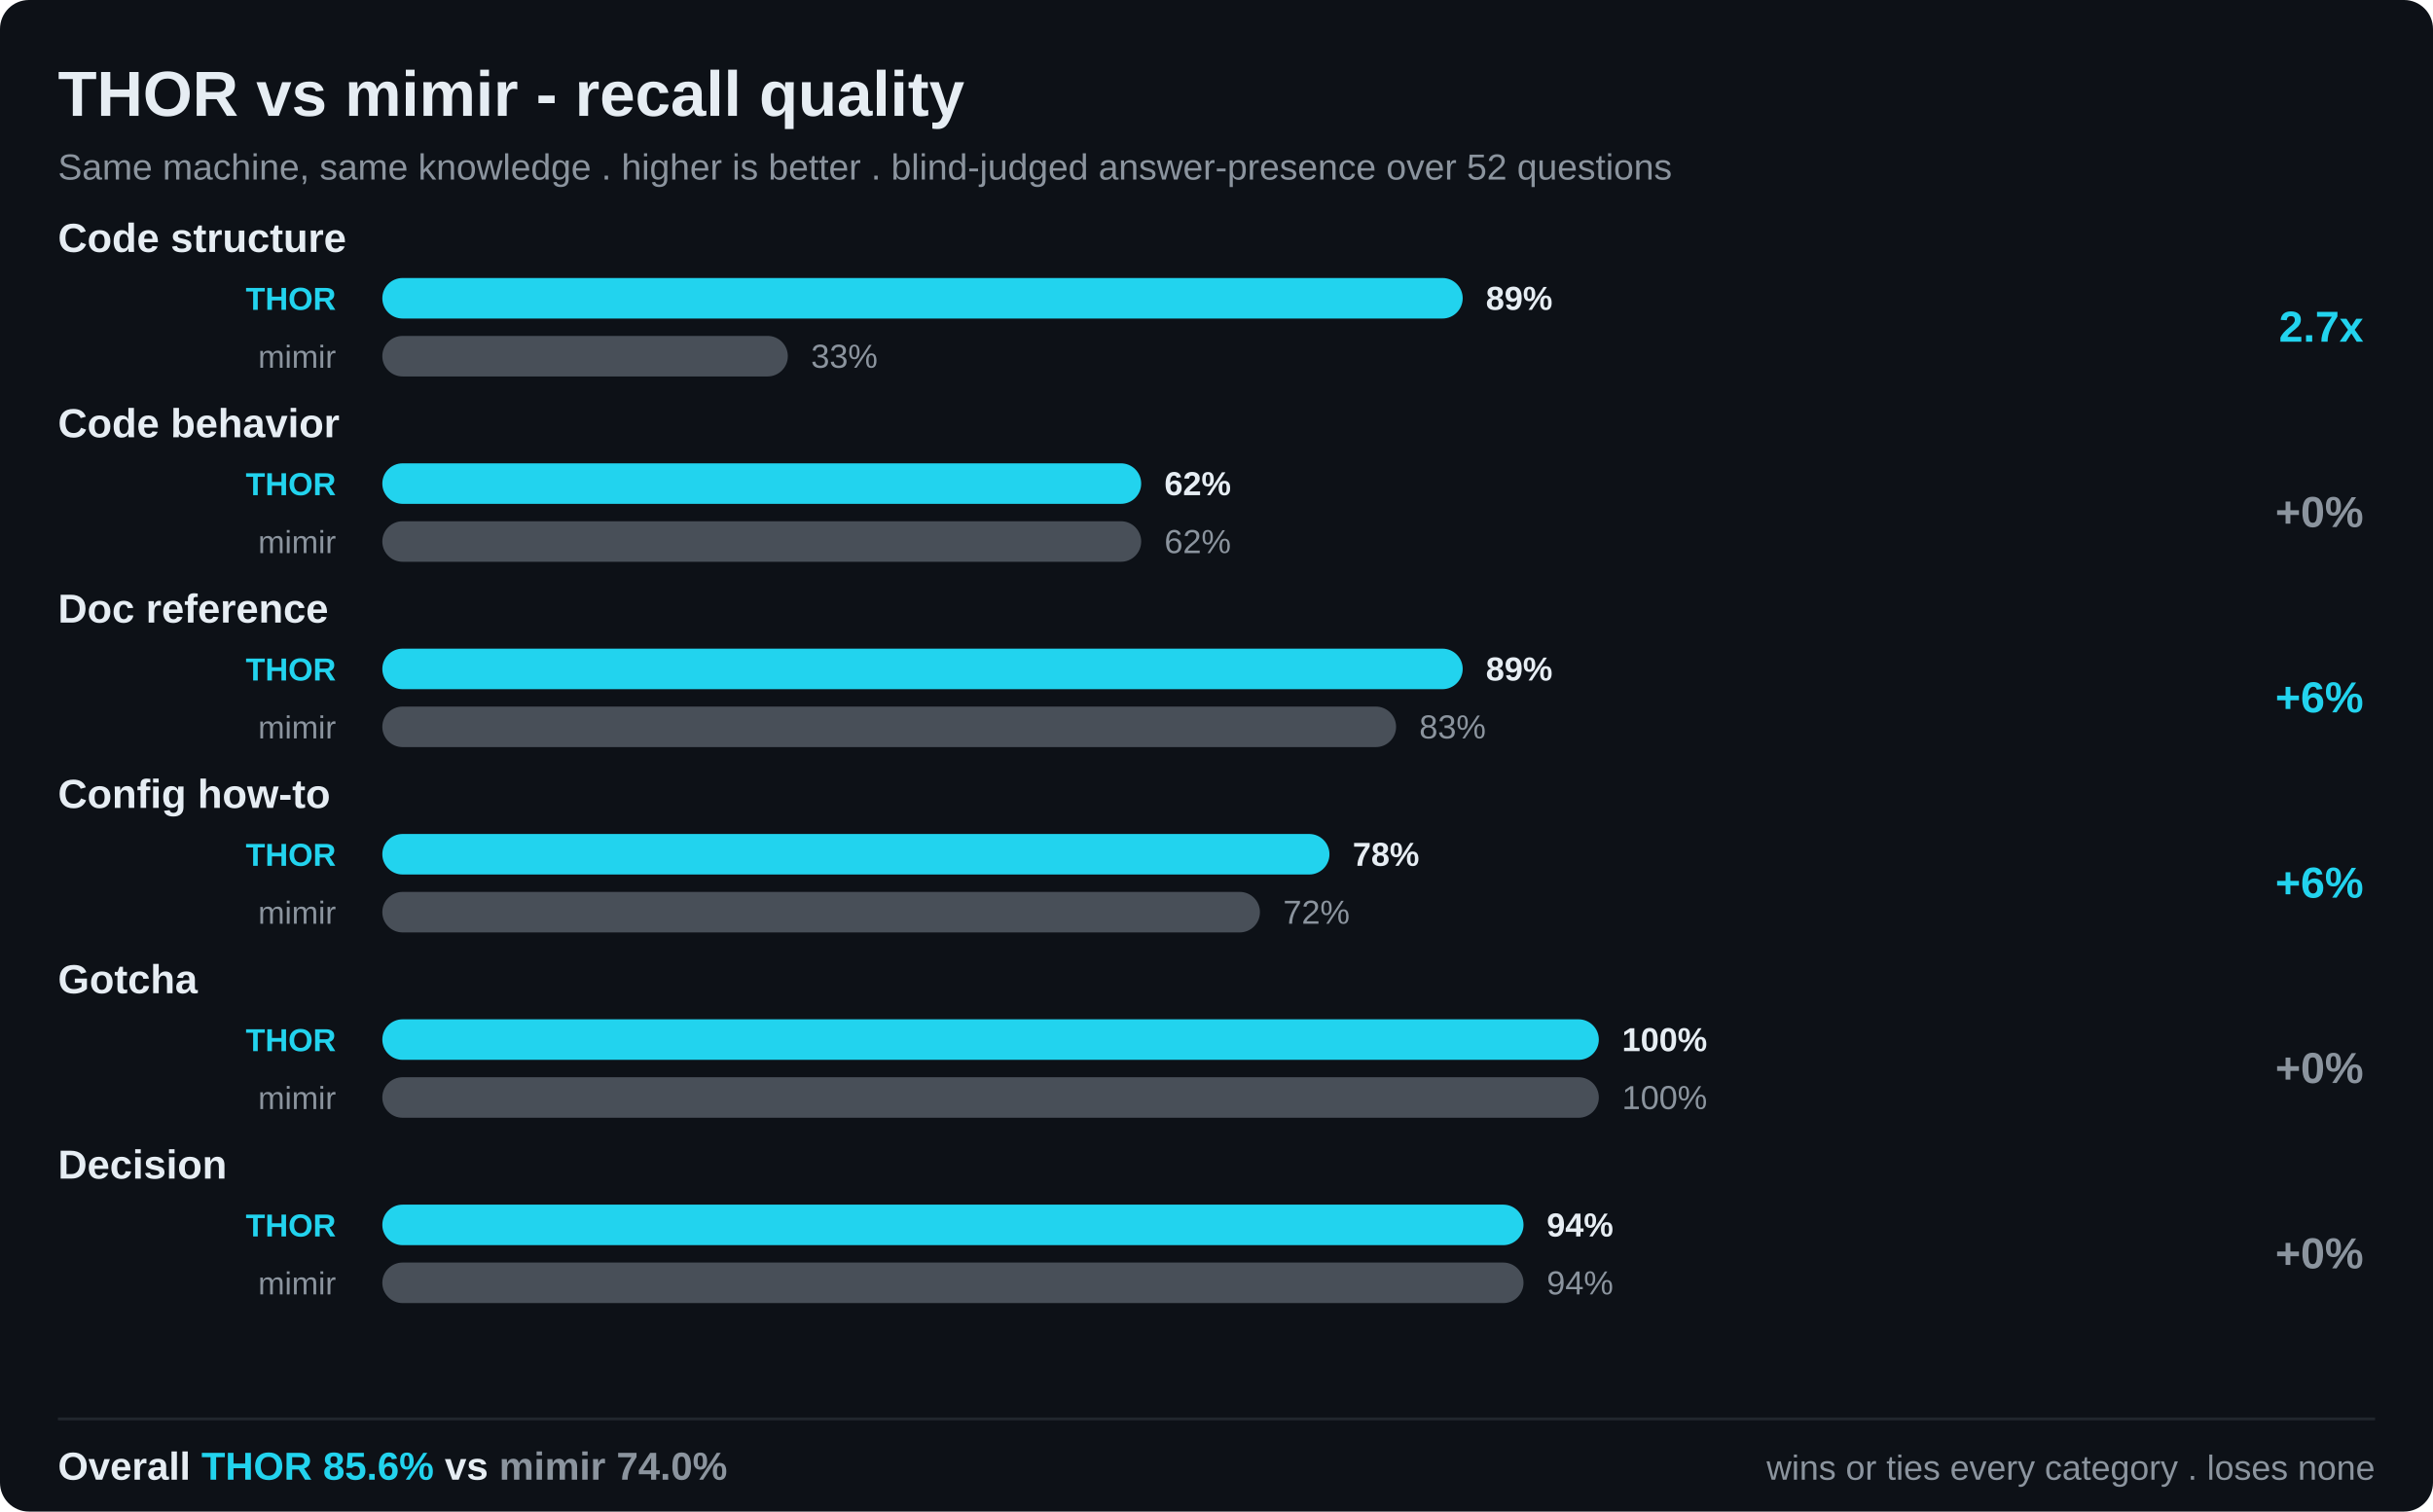
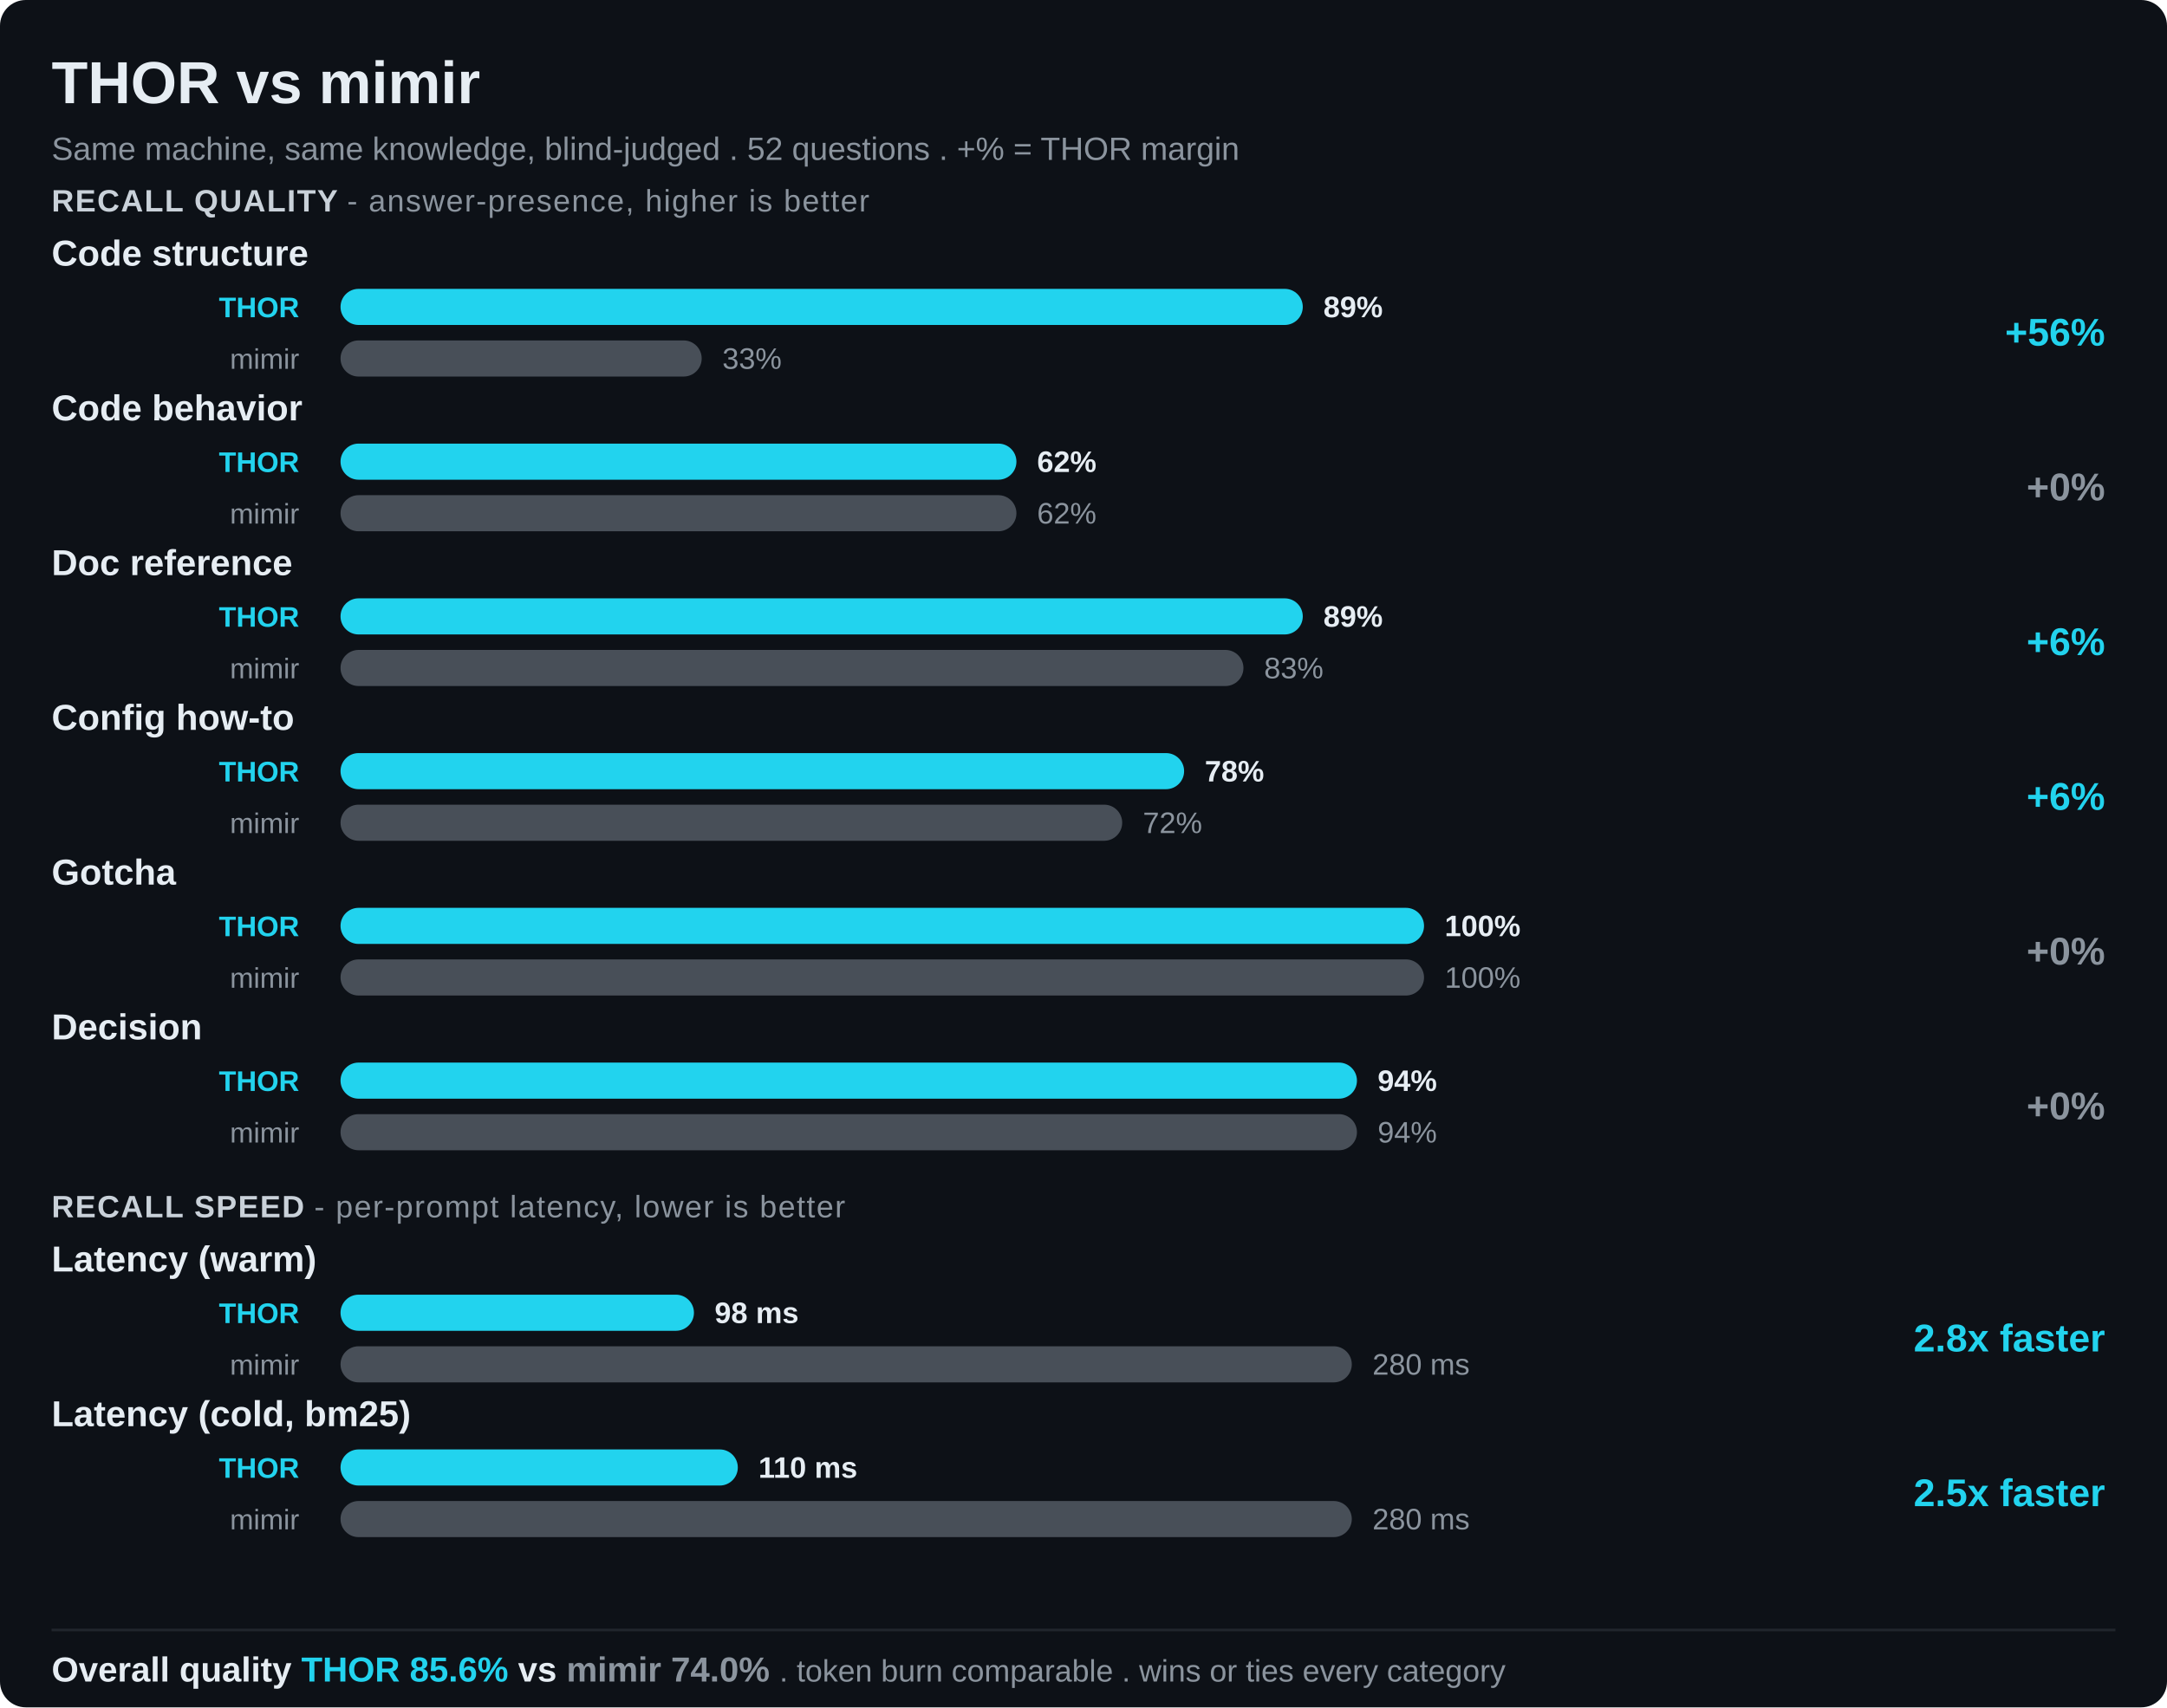
- <svg xmlns="http://www.w3.org/2000/svg" viewBox="0 0 840 522" font-family="Segoe UI, Helvetica Neue, Arial, sans-serif">
-   <rect x="0" y="0" width="840" height="522" rx="10" fill="#0d1117" />
-   <text x="20" y="40" fill="#e6edf3" font-size="22" font-weight="800">THOR vs mimir - recall quality</text>
-   <text x="20" y="62" fill="#8b949e" font-size="12.5">Same machine, same knowledge . higher is better . blind-judged answer-presence over 52 questions</text>
-   <text x="20" y="87" fill="#e6edf3" font-size="14" font-weight="700">Code structure</text>
-   <text x="116" y="107" fill="#22d3ee" font-size="11" font-weight="700" text-anchor="end">THOR</text>
-   <rect x="132" y="96" width="373" height="14" rx="7" fill="#22d3ee" />
-   <text x="513" y="107" fill="#e6edf3" font-size="11.5" font-weight="700">89%</text>
-   <text x="116" y="127" fill="#8b949e" font-size="11" text-anchor="end">mimir</text>
-   <rect x="132" y="116" width="140" height="14" rx="7" fill="#484f58" />
-   <text x="280" y="127" fill="#8b949e" font-size="11.5">33%</text>
-   <text x="816" y="118" fill="#22d3ee" font-size="15" font-weight="800" text-anchor="end">2.7x</text>
-   <text x="20" y="151" fill="#e6edf3" font-size="14" font-weight="700">Code behavior</text>
-   <text x="116" y="171" fill="#22d3ee" font-size="11" font-weight="700" text-anchor="end">THOR</text>
-   <rect x="132" y="160" width="262" height="14" rx="7" fill="#22d3ee" />
-   <text x="402" y="171" fill="#e6edf3" font-size="11.5" font-weight="700">62%</text>
-   <text x="116" y="191" fill="#8b949e" font-size="11" text-anchor="end">mimir</text>
-   <rect x="132" y="180" width="262" height="14" rx="7" fill="#484f58" />
-   <text x="402" y="191" fill="#8b949e" font-size="11.5">62%</text>
-   <text x="816" y="182" fill="#8b949e" font-size="15" font-weight="800" text-anchor="end">+0%</text>
-   <text x="20" y="215" fill="#e6edf3" font-size="14" font-weight="700">Doc reference</text>
-   <text x="116" y="235" fill="#22d3ee" font-size="11" font-weight="700" text-anchor="end">THOR</text>
-   <rect x="132" y="224" width="373" height="14" rx="7" fill="#22d3ee" />
-   <text x="513" y="235" fill="#e6edf3" font-size="11.5" font-weight="700">89%</text>
-   <text x="116" y="255" fill="#8b949e" font-size="11" text-anchor="end">mimir</text>
-   <rect x="132" y="244" width="350" height="14" rx="7" fill="#484f58" />
-   <text x="490" y="255" fill="#8b949e" font-size="11.5">83%</text>
-   <text x="816" y="246" fill="#22d3ee" font-size="15" font-weight="800" text-anchor="end">+6%</text>
-   <text x="20" y="279" fill="#e6edf3" font-size="14" font-weight="700">Config how-to</text>
-   <text x="116" y="299" fill="#22d3ee" font-size="11" font-weight="700" text-anchor="end">THOR</text>
-   <rect x="132" y="288" width="327" height="14" rx="7" fill="#22d3ee" />
-   <text x="467" y="299" fill="#e6edf3" font-size="11.5" font-weight="700">78%</text>
-   <text x="116" y="319" fill="#8b949e" font-size="11" text-anchor="end">mimir</text>
-   <rect x="132" y="308" width="303" height="14" rx="7" fill="#484f58" />
-   <text x="443" y="319" fill="#8b949e" font-size="11.5">72%</text>
-   <text x="816" y="310" fill="#22d3ee" font-size="15" font-weight="800" text-anchor="end">+6%</text>
+ <svg xmlns="http://www.w3.org/2000/svg" viewBox="0 0 840 662" font-family="Segoe UI, Helvetica Neue, Arial, sans-serif">
+   <rect x="0" y="0" width="840" height="662" rx="10" fill="#0d1117" />
+   <text x="20" y="40" fill="#e6edf3" font-size="23" font-weight="800">THOR vs mimir</text>
+   <text x="20" y="62" fill="#8b949e" font-size="12.5">Same machine, same knowledge, blind-judged . 52 questions . +% = THOR margin</text>
+   <text x="20" y="82" fill="#c9d1d9" font-size="12" font-weight="700" letter-spacing="0.5">RECALL QUALITY  <tspan fill="#8b949e" font-weight="400">- answer-presence, higher is better</tspan>
+   </text>
+   <text x="20" y="103" fill="#e6edf3" font-size="14" font-weight="700">Code structure</text>
+   <text x="116" y="123" fill="#22d3ee" font-size="11" font-weight="700" text-anchor="end">THOR</text>
+   <rect x="132" y="112" width="373" height="14" rx="7" fill="#22d3ee" />
+   <text x="513" y="123" fill="#e6edf3" font-size="11.5" font-weight="700">89%</text>
+   <text x="116" y="143" fill="#8b949e" font-size="11" text-anchor="end">mimir</text>
+   <rect x="132" y="132" width="140" height="14" rx="7" fill="#484f58" />
+   <text x="280" y="143" fill="#8b949e" font-size="11.5">33%</text>
+   <text x="816" y="134" fill="#22d3ee" font-size="15" font-weight="800" text-anchor="end">+56%</text>
+   <text x="20" y="163" fill="#e6edf3" font-size="14" font-weight="700">Code behavior</text>
+   <text x="116" y="183" fill="#22d3ee" font-size="11" font-weight="700" text-anchor="end">THOR</text>
+   <rect x="132" y="172" width="262" height="14" rx="7" fill="#22d3ee" />
+   <text x="402" y="183" fill="#e6edf3" font-size="11.5" font-weight="700">62%</text>
+   <text x="116" y="203" fill="#8b949e" font-size="11" text-anchor="end">mimir</text>
+   <rect x="132" y="192" width="262" height="14" rx="7" fill="#484f58" />
+   <text x="402" y="203" fill="#8b949e" font-size="11.5">62%</text>
+   <text x="816" y="194" fill="#8b949e" font-size="15" font-weight="800" text-anchor="end">+0%</text>
+   <text x="20" y="223" fill="#e6edf3" font-size="14" font-weight="700">Doc reference</text>
+   <text x="116" y="243" fill="#22d3ee" font-size="11" font-weight="700" text-anchor="end">THOR</text>
+   <rect x="132" y="232" width="373" height="14" rx="7" fill="#22d3ee" />
+   <text x="513" y="243" fill="#e6edf3" font-size="11.5" font-weight="700">89%</text>
+   <text x="116" y="263" fill="#8b949e" font-size="11" text-anchor="end">mimir</text>
+   <rect x="132" y="252" width="350" height="14" rx="7" fill="#484f58" />
+   <text x="490" y="263" fill="#8b949e" font-size="11.5">83%</text>
+   <text x="816" y="254" fill="#22d3ee" font-size="15" font-weight="800" text-anchor="end">+6%</text>
+   <text x="20" y="283" fill="#e6edf3" font-size="14" font-weight="700">Config how-to</text>
+   <text x="116" y="303" fill="#22d3ee" font-size="11" font-weight="700" text-anchor="end">THOR</text>
+   <rect x="132" y="292" width="327" height="14" rx="7" fill="#22d3ee" />
+   <text x="467" y="303" fill="#e6edf3" font-size="11.5" font-weight="700">78%</text>
+   <text x="116" y="323" fill="#8b949e" font-size="11" text-anchor="end">mimir</text>
+   <rect x="132" y="312" width="303" height="14" rx="7" fill="#484f58" />
+   <text x="443" y="323" fill="#8b949e" font-size="11.5">72%</text>
+   <text x="816" y="314" fill="#22d3ee" font-size="15" font-weight="800" text-anchor="end">+6%</text>
  <text x="20" y="343" fill="#e6edf3" font-size="14" font-weight="700">Gotcha</text>
  <text x="116" y="363" fill="#22d3ee" font-size="11" font-weight="700" text-anchor="end">THOR</text>
  <rect x="132" y="352" width="420" height="14" rx="7" fill="#22d3ee" />
  <text x="560" y="363" fill="#e6edf3" font-size="11.5" font-weight="700">100%</text>
  <text x="116" y="383" fill="#8b949e" font-size="11" text-anchor="end">mimir</text>
  <rect x="132" y="372" width="420" height="14" rx="7" fill="#484f58" />
  <text x="560" y="383" fill="#8b949e" font-size="11.5">100%</text>
  <text x="816" y="374" fill="#8b949e" font-size="15" font-weight="800" text-anchor="end">+0%</text>
-   <text x="20" y="407" fill="#e6edf3" font-size="14" font-weight="700">Decision</text>
-   <text x="116" y="427" fill="#22d3ee" font-size="11" font-weight="700" text-anchor="end">THOR</text>
-   <rect x="132" y="416" width="394" height="14" rx="7" fill="#22d3ee" />
-   <text x="534" y="427" fill="#e6edf3" font-size="11.5" font-weight="700">94%</text>
-   <text x="116" y="447" fill="#8b949e" font-size="11" text-anchor="end">mimir</text>
-   <rect x="132" y="436" width="394" height="14" rx="7" fill="#484f58" />
-   <text x="534" y="447" fill="#8b949e" font-size="11.5">94%</text>
-   <text x="816" y="438" fill="#8b949e" font-size="15" font-weight="800" text-anchor="end">+0%</text>
-   <line x1="20" y1="490" x2="820" y2="490" stroke="#21262d" stroke-width="1" />
-   <text x="20" y="511" fill="#e6edf3" font-size="13.5" font-weight="700">Overall  <tspan fill="#22d3ee">THOR 85.6%</tspan>  vs  <tspan fill="#8b949e">mimir 74.0%</tspan>
+   <text x="20" y="403" fill="#e6edf3" font-size="14" font-weight="700">Decision</text>
+   <text x="116" y="423" fill="#22d3ee" font-size="11" font-weight="700" text-anchor="end">THOR</text>
+   <rect x="132" y="412" width="394" height="14" rx="7" fill="#22d3ee" />
+   <text x="534" y="423" fill="#e6edf3" font-size="11.5" font-weight="700">94%</text>
+   <text x="116" y="443" fill="#8b949e" font-size="11" text-anchor="end">mimir</text>
+   <rect x="132" y="432" width="394" height="14" rx="7" fill="#484f58" />
+   <text x="534" y="443" fill="#8b949e" font-size="11.5">94%</text>
+   <text x="816" y="434" fill="#8b949e" font-size="15" font-weight="800" text-anchor="end">+0%</text>
+   <text x="20" y="472" fill="#c9d1d9" font-size="12" font-weight="700" letter-spacing="0.5">RECALL SPEED  <tspan fill="#8b949e" font-weight="400">- per-prompt latency, lower is better</tspan>
  </text>
-   <text x="820" y="511" fill="#8b949e" font-size="12" text-anchor="end">wins or ties every category . loses none</text>
+   <text x="20" y="493" fill="#e6edf3" font-size="14" font-weight="700">Latency (warm)</text>
+   <text x="116" y="513" fill="#22d3ee" font-size="11" font-weight="700" text-anchor="end">THOR</text>
+   <rect x="132" y="502" width="137" height="14" rx="7" fill="#22d3ee" />
+   <text x="277" y="513" fill="#e6edf3" font-size="11.5" font-weight="700">98 ms</text>
+   <text x="116" y="533" fill="#8b949e" font-size="11" text-anchor="end">mimir</text>
+   <rect x="132" y="522" width="392" height="14" rx="7" fill="#484f58" />
+   <text x="532" y="533" fill="#8b949e" font-size="11.5">280 ms</text>
+   <text x="816" y="524" fill="#22d3ee" font-size="15" font-weight="800" text-anchor="end">2.8x faster</text>
+   <text x="20" y="553" fill="#e6edf3" font-size="14" font-weight="700">Latency (cold, bm25)</text>
+   <text x="116" y="573" fill="#22d3ee" font-size="11" font-weight="700" text-anchor="end">THOR</text>
+   <rect x="132" y="562" width="154" height="14" rx="7" fill="#22d3ee" />
+   <text x="294" y="573" fill="#e6edf3" font-size="11.5" font-weight="700">110 ms</text>
+   <text x="116" y="593" fill="#8b949e" font-size="11" text-anchor="end">mimir</text>
+   <rect x="132" y="582" width="392" height="14" rx="7" fill="#484f58" />
+   <text x="532" y="593" fill="#8b949e" font-size="11.5">280 ms</text>
+   <text x="816" y="584" fill="#22d3ee" font-size="15" font-weight="800" text-anchor="end">2.5x faster</text>
+   <line x1="20" y1="632" x2="820" y2="632" stroke="#21262d" stroke-width="1" />
+   <text x="20" y="652" fill="#e6edf3" font-size="13.5" font-weight="700">Overall quality  <tspan fill="#22d3ee">THOR 85.6%</tspan>  vs  <tspan fill="#8b949e">mimir 74.0%</tspan>
+     <tspan fill="#8b949e" font-weight="400" font-size="12">. token burn comparable . wins or ties every category</tspan>
+   </text>
</svg>
